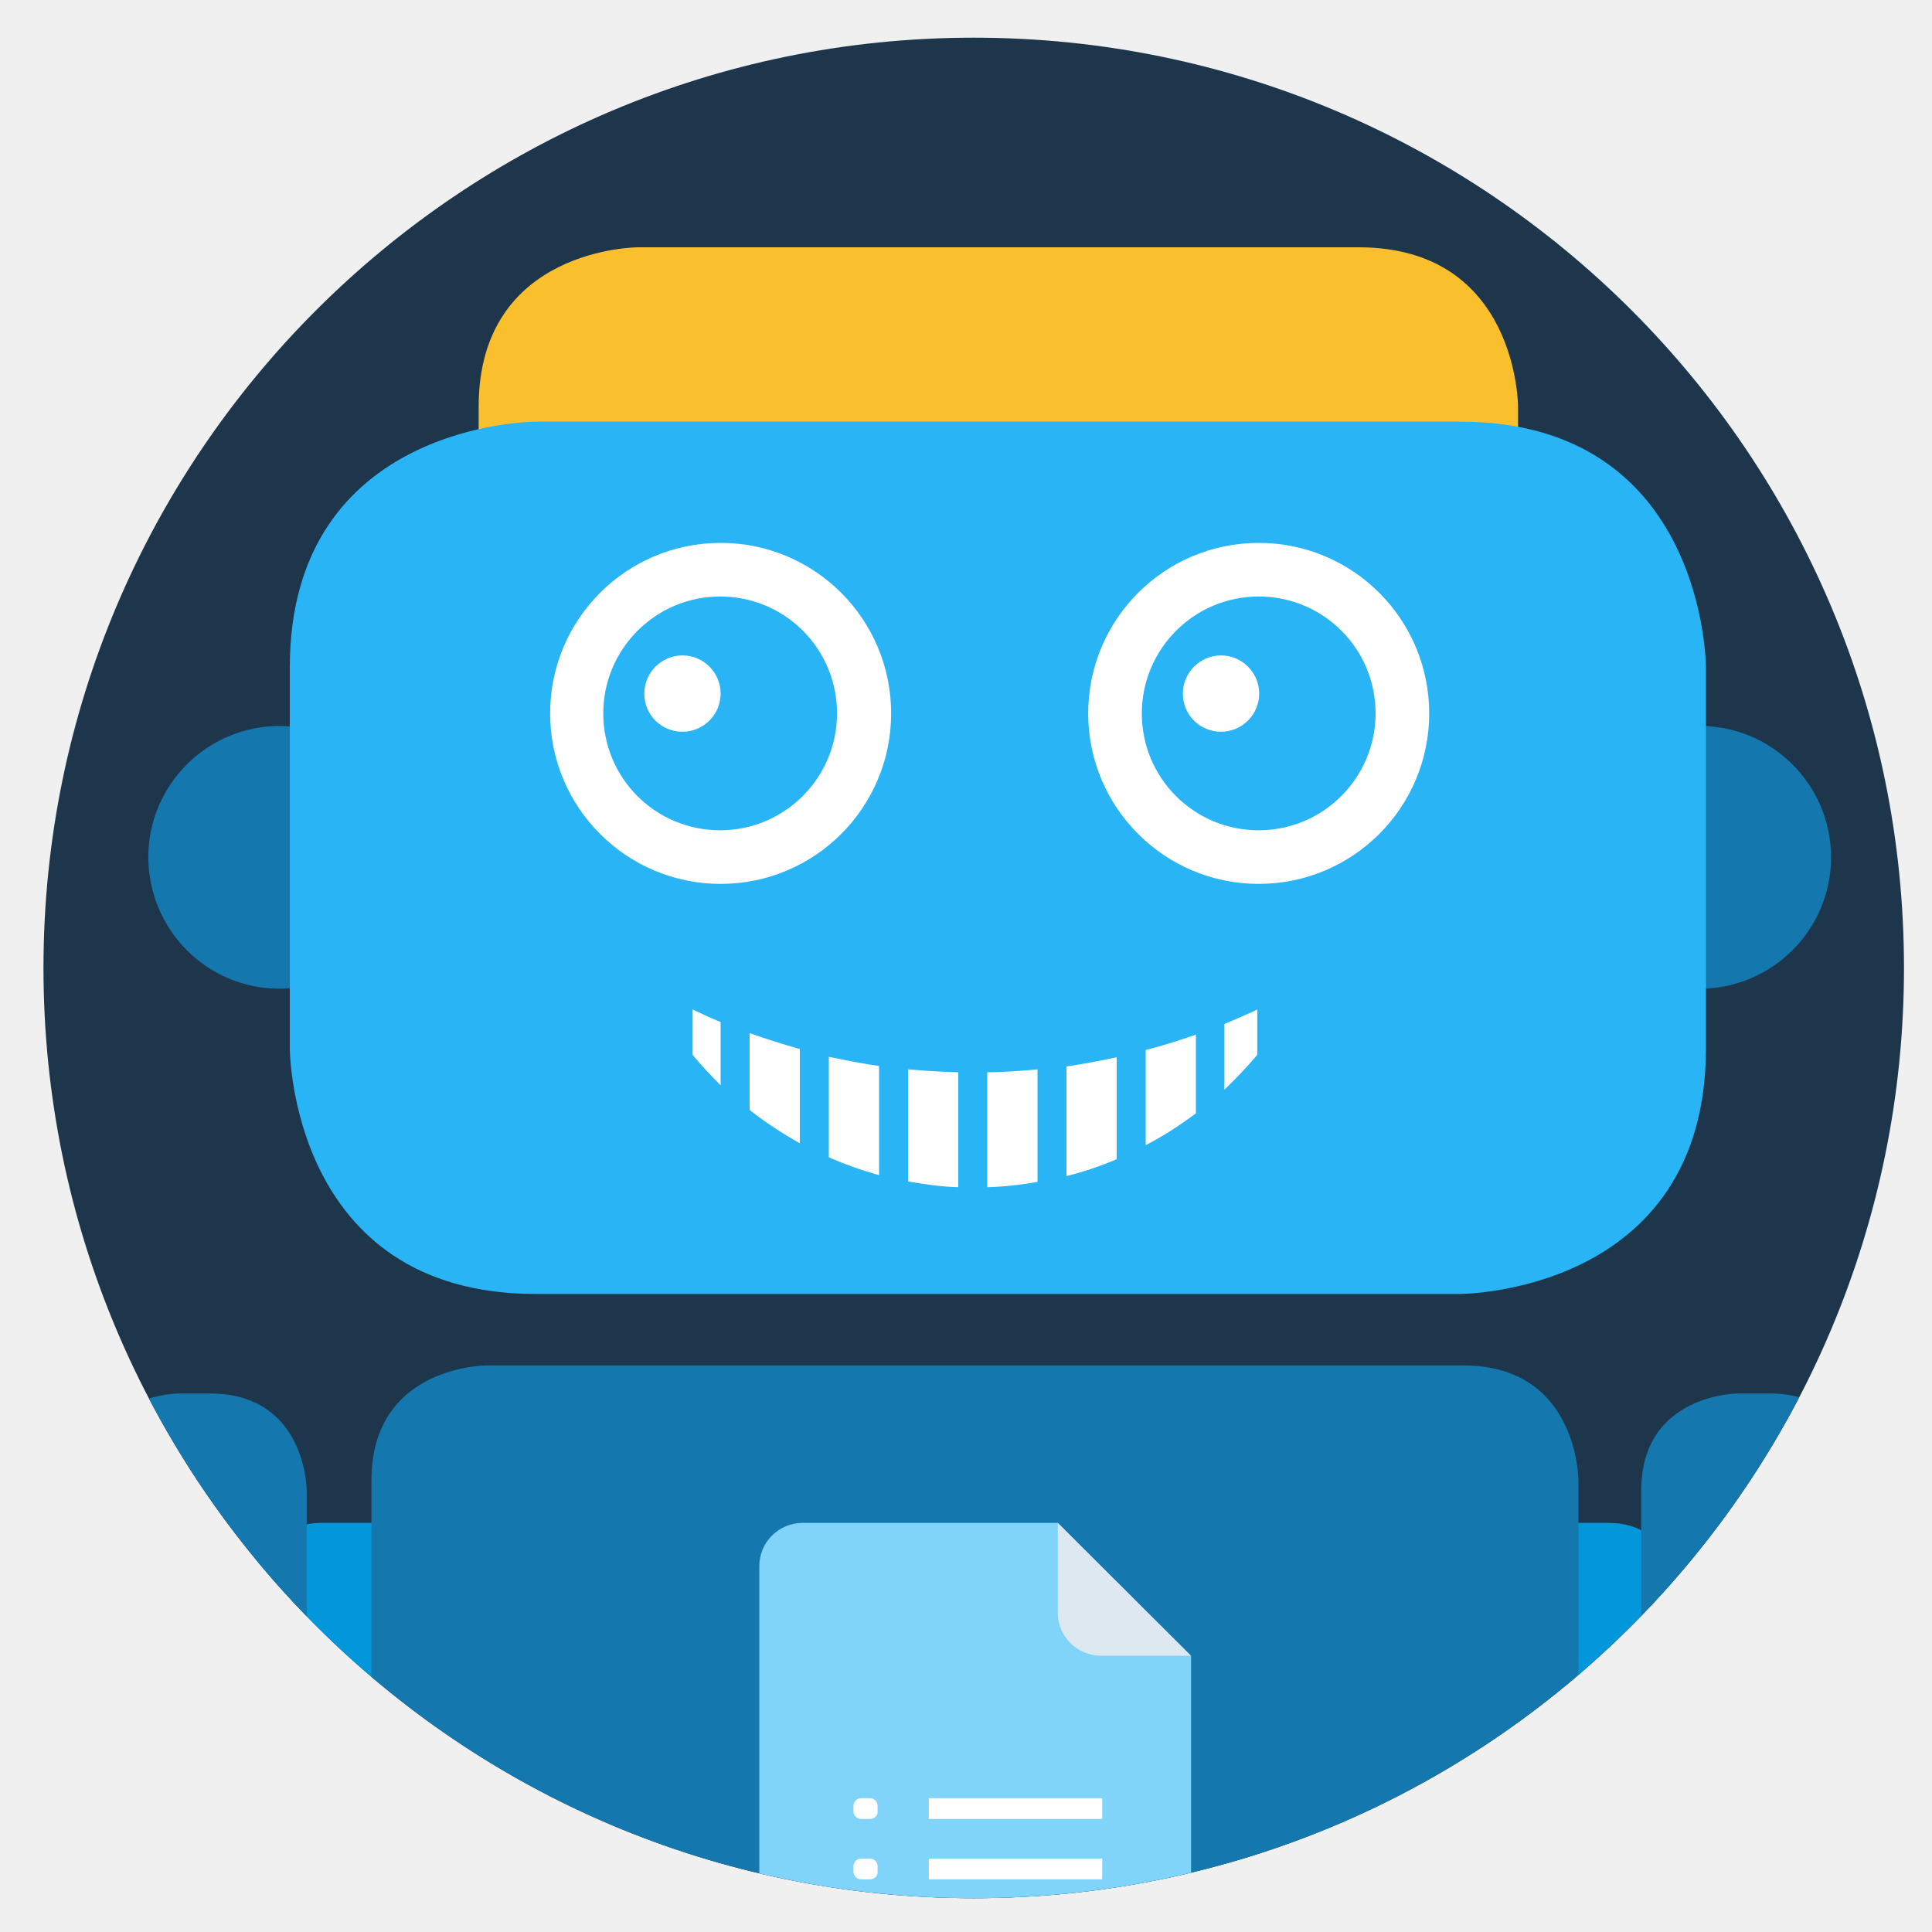
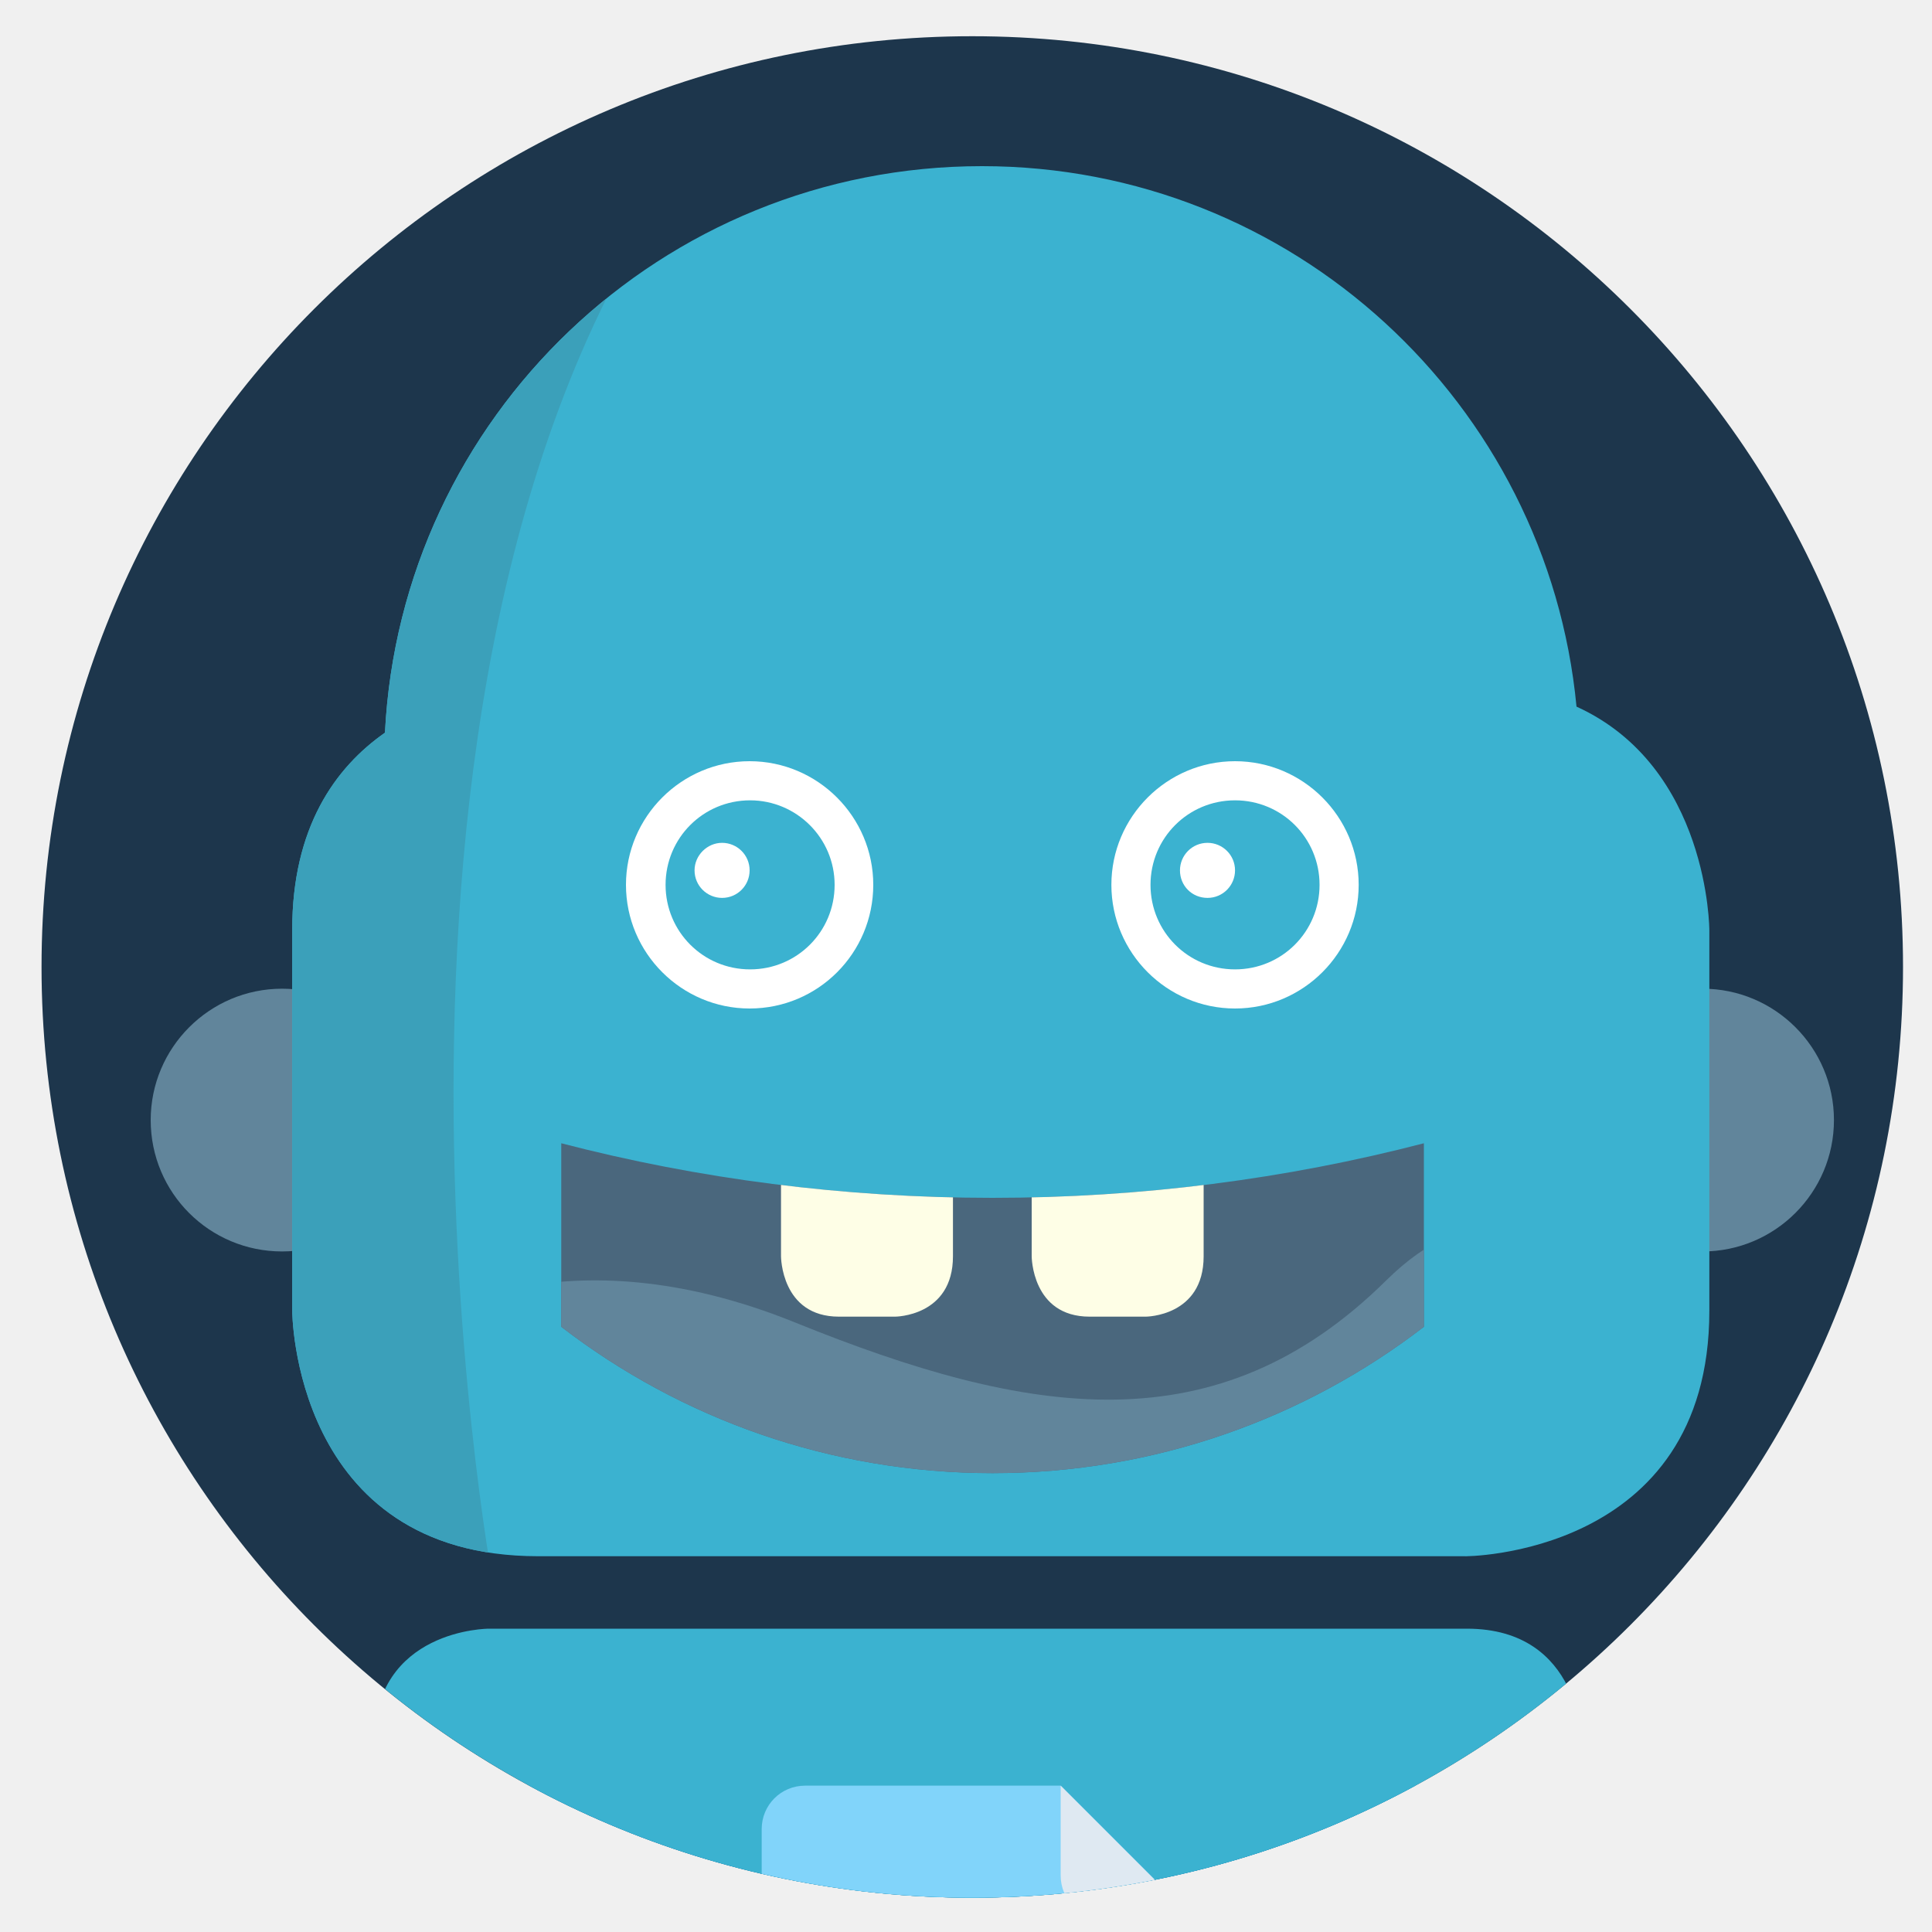
<svg xmlns="http://www.w3.org/2000/svg" xmlns:xlink="http://www.w3.org/1999/xlink" version="1.1" id="Layer_1" x="0px" y="0px" viewBox="0 0 400 400" style="enable-background:new 0 0 400 400;" xml:space="preserve">
  <style type="text/css">
	.st0{clip-path:url(#SVGID_2_);fill:#1D364C;}
- 	.st1{clip-path:url(#SVGID_4_);fill:#0296DA;}
- 	.st2{clip-path:url(#SVGID_4_);fill:#1477AE;}
- 	.st3{clip-path:url(#SVGID_4_);fill:#FABF2D;}
- 	.st4{clip-path:url(#SVGID_4_);fill:#29B5F5;}
- 	.st5{clip-path:url(#SVGID_4_);fill:#80D3F9;}
- 	.st6{clip-path:url(#SVGID_4_);fill:#FFFFFF;}
- 	.st7{clip-path:url(#SVGID_4_);fill:#DEE8F1;}
+ 	.st1{clip-path:url(#SVGID_4_);fill:#FBC02D;}
+ 	.st2{clip-path:url(#SVGID_4_);fill:#61859B;}
+ 	.st3{clip-path:url(#SVGID_4_);fill:#3BB2D0;}
+ 	.st4{clip-path:url(#SVGID_6_);fill:#3BA0BA;}
+ 	.st5{clip-path:url(#SVGID_8_);fill:#0297DB;}
+ 	.st6{clip-path:url(#SVGID_8_);fill:#3BB2D0;}
+ 	.st7{clip-path:url(#SVGID_8_);fill:#81D4FA;}
+ 	.st8{clip-path:url(#SVGID_8_);fill:#DFE9F2;}
+ 	.st9{clip-path:url(#SVGID_8_);fill:#FFFFFF;}
+ 	.st10{clip-path:url(#SVGID_8_);fill:#4A677D;}
+ 	.st11{clip-path:url(#SVGID_10_);fill:#61859B;}
+ 	.st12{clip-path:url(#SVGID_10_);fill:#FEFEE6;}
</style>
  <g>
    <defs>
-       <rect id="SVGID_1_" x="9" y="7.8" width="385.2" height="385.2" />
+       <rect id="SVGID_1_" x="8.6" y="7.5" width="385.4" height="385.4" />
    </defs>
    <clipPath id="SVGID_2_">
      <use xlink:href="#SVGID_1_" style="overflow:visible;" />
    </clipPath>
-     <path class="st0" d="M201.6,393c106.4,0,192.6-86.2,192.6-192.6S307.9,7.8,201.6,7.8S9,94.1,9,200.4S95.2,393,201.6,393" />
+     <path class="st0" d="M201.3,392.9c106.4,0,192.7-86.3,192.7-192.7S307.7,7.5,201.3,7.5S8.6,93.8,8.6,200.2S94.8,392.9,201.3,392.9" />
  </g>
  <g>
    <defs>
-       <circle id="SVGID_3_" cx="201.6" cy="200.4" r="192.6" />
+       <circle id="SVGID_3_" cx="201.3" cy="200.2" r="192.7" />
    </defs>
    <clipPath id="SVGID_4_">
      <use xlink:href="#SVGID_3_" style="overflow:visible;" />
    </clipPath>
-     <path class="st1" d="M66.1,315.3c0,0-13.4,0-13.4,13.4v6.6c0,0,0,13.4,13.4,13.4h266.9c0,0,13.4,0,13.4-13.4v-6.6   c0,0,0-13.4-13.4-13.4H66.1z" />
-     <path class="st2" d="M37.1,288.5c0,0-20.1,0-20.1,20.1V461h46.5V308.6c0,0,0-20.1-20.1-20.1H37.1z" />
-     <path class="st2" d="M359.9,288.5c0,0-20.1,0-20.1,20.1V461h46.5V308.6c0,0,0-20.1-20.1-20.1H359.9z" />
-     <path class="st3" d="M132.1,51.2c0,0-33,0-33,33v18.5c0,0,0,33,33,33h149.2c0,0,33,0,33-33V84.2c0,0,0-33-33-33H132.1z" />
-     <path class="st2" d="M351.9,204.7c15,0,27.2-12.2,27.2-27.2c0-15-12.2-27.2-27.2-27.2s-27.2,12.2-27.2,27.2   C324.7,192.6,336.9,204.7,351.9,204.7" />
-     <path class="st2" d="M57.9,204.7c15,0,27.2-12.2,27.2-27.2c0-15-12.2-27.2-27.2-27.2s-27.2,12.2-27.2,27.2   C30.8,192.6,42.9,204.7,57.9,204.7" />
-     <path class="st4" d="M110.9,87.3c0,0-50.9,0-50.9,50.9v78.8c0,0,0,50.9,50.9,50.9h191.4c0,0,50.9,0,50.9-50.9v-78.8   c0,0,0-50.9-50.9-50.9H110.9z" />
-     <path class="st2" d="M100.7,282.7c0,0-23.8,0-23.8,23.8V488h249.9V306.5c0,0,0-23.8-23.8-23.8H100.7z" />
-     <path class="st5" d="M219,315.3h-52.8c-5,0-9,4-9,9v102.5c0,5,4,9,9,9h71.4c5,0,9-4,9-9v-83.9L219,315.3z" />
-     <rect x="192.3" y="372.3" class="st6" width="35.9" height="4.3" />
-     <rect x="192.3" y="384.8" class="st6" width="35.9" height="4.3" />
-     <path class="st6" d="M180.1,376.6h-1.8c-0.9,0-1.6-0.7-1.6-1.6v-1.1c0-0.9,0.7-1.6,1.6-1.6h1.8c0.9,0,1.6,0.7,1.6,1.6v1.1   C181.8,375.9,181,376.6,180.1,376.6" />
-     <path class="st6" d="M180.1,389.1h-1.8c-0.9,0-1.6-0.7-1.6-1.6v-1.1c0-0.9,0.7-1.6,1.6-1.6h1.8c0.9,0,1.6,0.7,1.6,1.6v1.1   C181.8,388.4,181,389.1,180.1,389.1" />
-     <path class="st7" d="M228,342.8h18.6L219,315.3v18.6C219,338.8,223,342.8,228,342.8" />
-     <path class="st6" d="M141.3,151.5c4.3,0,7.9-3.5,7.9-7.9c0-4.3-3.5-7.9-7.9-7.9c-4.3,0-7.9,3.5-7.9,7.9   C133.4,148,136.9,151.5,141.3,151.5" />
-     <path class="st6" d="M173.3,147.7c0,13.3-10.8,24.2-24.2,24.2c-13.4,0-24.2-10.8-24.2-24.2c0-13.3,10.8-24.2,24.2-24.2   C162.5,123.5,173.3,134.3,173.3,147.7 M184.5,147.7c0-19.5-15.8-35.3-35.3-35.3s-35.3,15.8-35.3,35.3c0,19.5,15.8,35.3,35.3,35.3   S184.5,167.2,184.5,147.7" />
-     <path class="st6" d="M252.8,151.5c4.3,0,7.9-3.5,7.9-7.9c0-4.3-3.5-7.9-7.9-7.9c-4.3,0-7.9,3.5-7.9,7.9   C244.9,148,248.4,151.5,252.8,151.5" />
-     <path class="st6" d="M284.8,147.7c0,13.3-10.8,24.2-24.2,24.2c-13.4,0-24.2-10.8-24.2-24.2c0-13.3,10.8-24.2,24.2-24.2   C274,123.5,284.8,134.3,284.8,147.7 M295.9,147.7c0-19.5-15.8-35.3-35.3-35.3c-19.5,0-35.3,15.8-35.3,35.3   c0,19.5,15.8,35.3,35.3,35.3C280.1,183,295.9,167.2,295.9,147.7" />
-     <path class="st6" d="M143.4,218.4c1.8,2.2,3.8,4.3,5.8,6.3v-13.1c-2-0.8-3.9-1.7-5.8-2.6V218.4z M155.2,229.8   c3.3,2.6,6.8,4.9,10.4,6.9v-19.5c-3.5-1-7-2.1-10.4-3.3V229.8z M171.6,239.6c3.4,1.5,6.8,2.7,10.4,3.7v-22.6   c-3.5-0.5-7-1.2-10.4-1.9V239.6z M188,244.6c3.4,0.6,6.9,1.1,10.4,1.2V222c-3.5-0.1-7-0.3-10.4-0.6V244.6z M204.4,245.8   c3.5-0.1,7-0.5,10.4-1.1v-23.3c-3.4,0.3-6.9,0.6-10.4,0.6V245.8z M220.8,243.5c3.6-0.9,7.1-2.1,10.4-3.5v-21.1   c-3.4,0.7-6.9,1.4-10.4,1.9V243.5z M247.6,214.2c-3.4,1.2-6.9,2.3-10.4,3.2v19.7c3.7-1.9,7.2-4.2,10.4-6.6V214.2z M260.3,218.4V209   c-2.2,1.1-4.5,2-6.8,3v13.6C255.9,223.3,258.2,220.9,260.3,218.4" />
+     <path class="st1" d="M132.6,105.5c0,0-33,0-33,33V157c0,0,0,33,33,33h149.3c0,0,33,0,33-33v-18.5c0,0,0-33-33-33H132.6z" />
+     <path class="st2" d="M352.5,259.1c15,0,27.2-12.2,27.2-27.2c0-15-12.2-27.2-27.2-27.2c-15,0-27.2,12.2-27.2,27.2   C325.4,247,337.5,259.1,352.5,259.1" />
+     <path class="st2" d="M58.4,259.1c15,0,27.2-12.2,27.2-27.2c0-15-12.2-27.2-27.2-27.2s-27.2,12.2-27.2,27.2   C31.2,247,43.4,259.1,58.4,259.1" />
+     <path class="st3" d="M353.9,271.4v-78.8c0,0,0-33.8-27.5-46.3c-6-62.8-58.8-111.9-123.1-111.9C137,34.4,83,86.3,79.7,151.7   c-10.3,7.2-19.2,19.6-19.2,40.8v78.8c0,0,0,50.9,50.9,50.9H303C303,322.3,353.9,322.3,353.9,271.4" />
+   </g>
+   <g>
+     <defs>
+       <path id="SVGID_5_" d="M79.7,151.7c-10.3,7.2-19.2,19.6-19.2,40.8v78.8c0,0,0,50.9,50.9,50.9H303c0,0,50.9,0,50.9-50.9v-78.8    c0,0,0-33.8-27.5-46.3c-6-62.8-58.8-111.9-123.1-111.9C137,34.4,83,86.4,79.7,151.7" />
+     </defs>
+     <clipPath id="SVGID_6_">
+       <use xlink:href="#SVGID_5_" style="overflow:visible;" />
+     </clipPath>
+     <path class="st4" d="M102.1,327.9c0,0-37.3-201.4,47.2-303C233.9-76.5,68,34.4,68,34.4L-1.6,132l-25.8,104.6v85.6L85.1,343   L102.1,327.9z" />
+   </g>
+   <g>
+     <defs>
+       <circle id="SVGID_7_" cx="201.3" cy="200.2" r="192.7" />
+     </defs>
+     <clipPath id="SVGID_8_">
+       <use xlink:href="#SVGID_7_" style="overflow:visible;" />
+     </clipPath>
+     <path class="st5" d="M66.5,369.7c0,0-13.4,0-13.4,13.4v6.6c0,0,0,13.4,13.4,13.4h267.1c0,0,13.4,0,13.4-13.4v-6.6   c0,0,0-13.4-13.4-13.4H66.5z" />
+     <path class="st6" d="M37.5,343c0,0-20.1,0-20.1,20.1v132.3c0,0,0,20.1,20.1,20.1h6.2c0,0,20.1,0,20.1-20.1V363.1   c0,0,0-20.1-20.1-20.1H37.5z" />
+     <path class="st6" d="M360.5,343c0,0-20.1,0-20.1,20.1v132.3c0,0,0,20.1,20.1,20.1h6.2c0,0,20.1,0,20.1-20.1V363.1   c0,0,0-20.1-20.1-20.1H360.5z" />
+     <path class="st6" d="M101.2,337.2c0,0-23.8,0-23.8,23.8v181.6h250.1V361c0,0,0-23.8-23.8-23.8H101.2z" />
+     <path class="st7" d="M219.6,369.7h-52.9c-5,0-9,4-9,9v102.5c0,5,4,9,9,9h71.5c5,0,9-4,9-9v-83.9L219.6,369.7z" />
+     <path class="st8" d="M228.6,397.3h18.6l-27.6-27.6v18.6C219.6,393.3,223.6,397.3,228.6,397.3" />
+     <path class="st9" d="M149.5,185.9c3.2,0,5.7-2.6,5.7-5.7c0-3.2-2.6-5.7-5.7-5.7s-5.7,2.6-5.7,5.7   C143.8,183.4,146.4,185.9,149.5,185.9" />
+     <path class="st9" d="M172.8,183.2c0,9.7-7.8,17.5-17.5,17.5c-9.7,0-17.5-7.8-17.5-17.5c0-9.7,7.8-17.5,17.5-17.5   C164.9,165.7,172.8,173.5,172.8,183.2 M180.8,183.2c0-14.1-11.5-25.6-25.6-25.6c-14.1,0-25.6,11.5-25.6,25.6s11.5,25.6,25.6,25.6   C169.4,208.8,180.8,197.3,180.8,183.2" />
+     <path class="st9" d="M250,185.9c3.2,0,5.7-2.6,5.7-5.7c0-3.2-2.6-5.7-5.7-5.7c-3.2,0-5.7,2.6-5.7,5.7   C244.3,183.4,246.8,185.9,250,185.9" />
+     <path class="st9" d="M273.2,183.2c0,9.7-7.8,17.5-17.5,17.5c-9.7,0-17.5-7.8-17.5-17.5c0-9.7,7.8-17.5,17.5-17.5   C265.4,165.7,273.2,173.5,273.2,183.2 M281.3,183.2c0-14.1-11.5-25.6-25.6-25.6c-14.1,0-25.6,11.5-25.6,25.6s11.5,25.6,25.6,25.6   C269.8,208.8,281.3,197.3,281.3,183.2" />
+     <path class="st10" d="M116.2,236.7v38c24.7,19,55.7,30.3,89.3,30.3s64.6-11.3,89.3-30.3v-38c-28.5,7.4-58.5,11.3-89.3,11.3   C174.6,248,144.7,244.1,116.2,236.7" />
+   </g>
+   <g>
+     <defs>
+       <path id="SVGID_9_" d="M205.5,248c-30.8,0-60.8-3.9-89.3-11.3v38c24.7,19,55.7,30.3,89.3,30.3s64.6-11.3,89.3-30.3v-38    C266.2,244.1,236.3,248,205.5,248" />
+     </defs>
+     <clipPath id="SVGID_10_">
+       <use xlink:href="#SVGID_9_" style="overflow:visible;" />
+     </clipPath>
+     <path class="st11" d="M87.9,273.8c0,0,28.3-19.6,76.7,0c48.4,19.6,87.4,25.9,122.4-8.7c35-34.6,55.9,24.7,55.9,24.7   s-32.6,26.5-44.2,23.2c-11.6-3.3-103.9,0.3-114.1,0.3c-10.1,0-99.8-12.3-108.4-12.3C67.7,301,87.9,273.8,87.9,273.8" />
+     <path class="st12" d="M161.7,210.1v50c0,0,0,12.5,12,12.5h11.6c0,0,12,0,12-12.5v-50H161.7z" />
+     <path class="st12" d="M213.6,210.1v50c0,0,0,12.5,12,12.5h11.6c0,0,12,0,12-12.5v-50H213.6z" />
  </g>
</svg>
